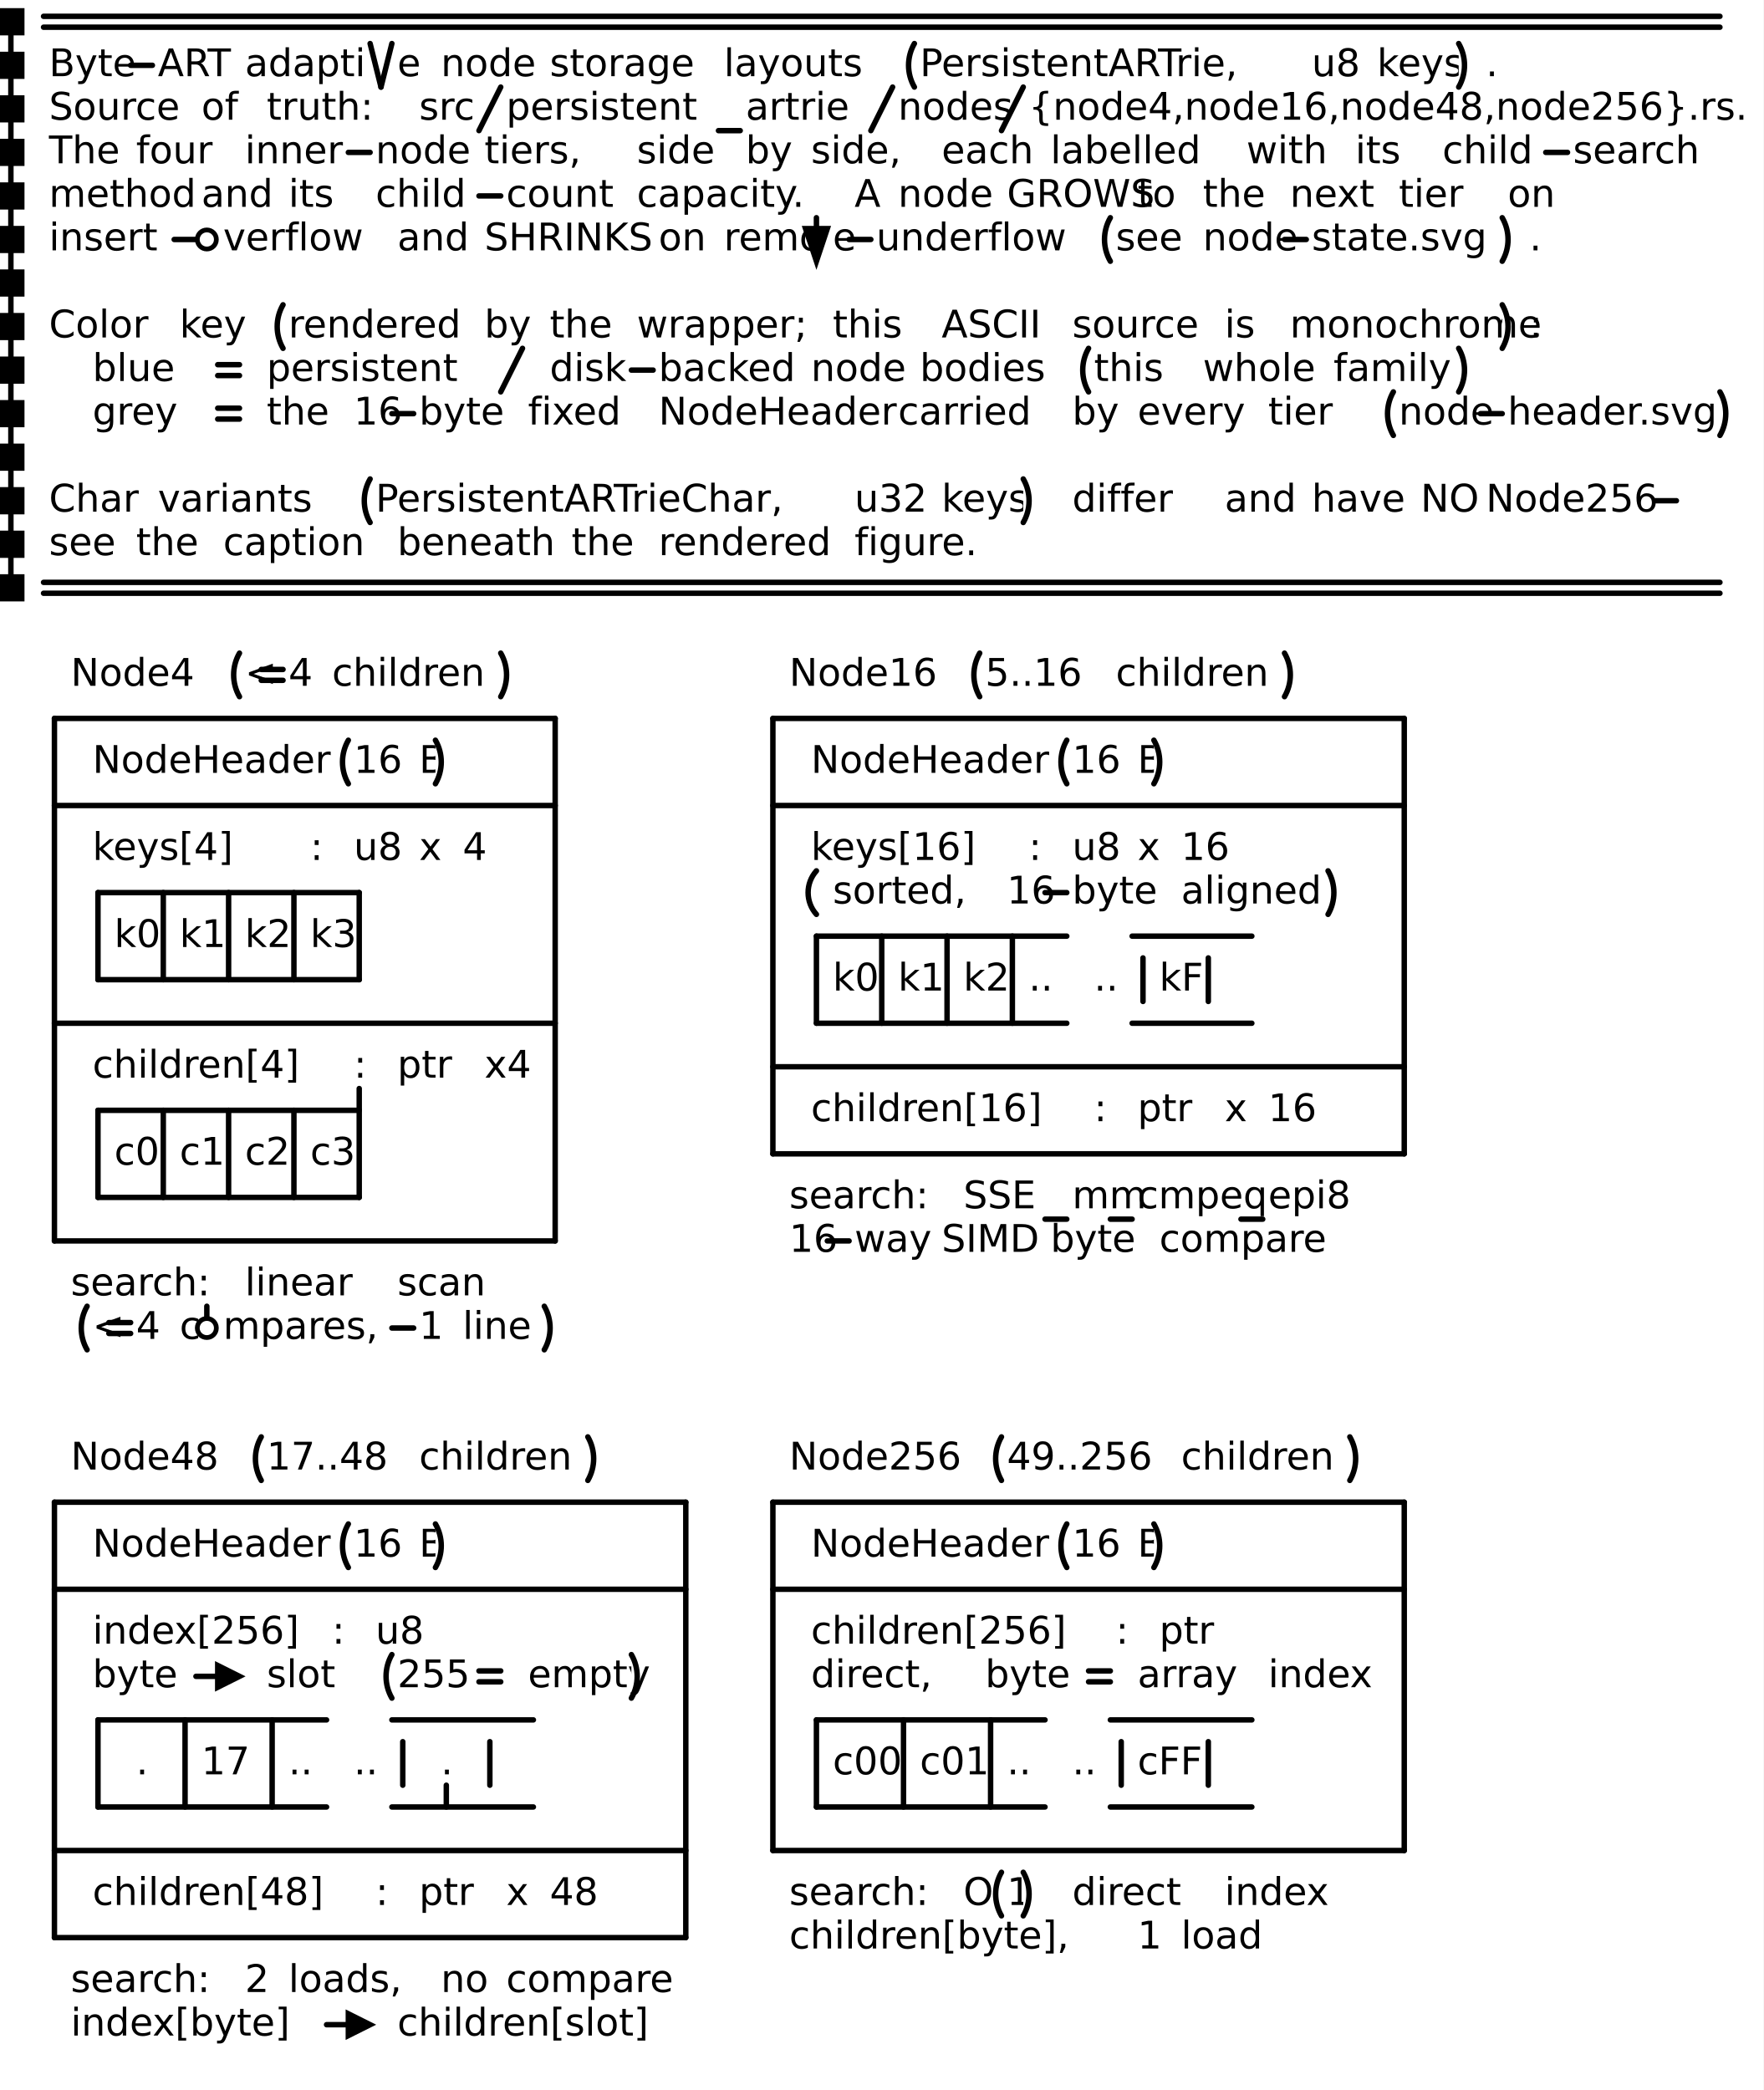
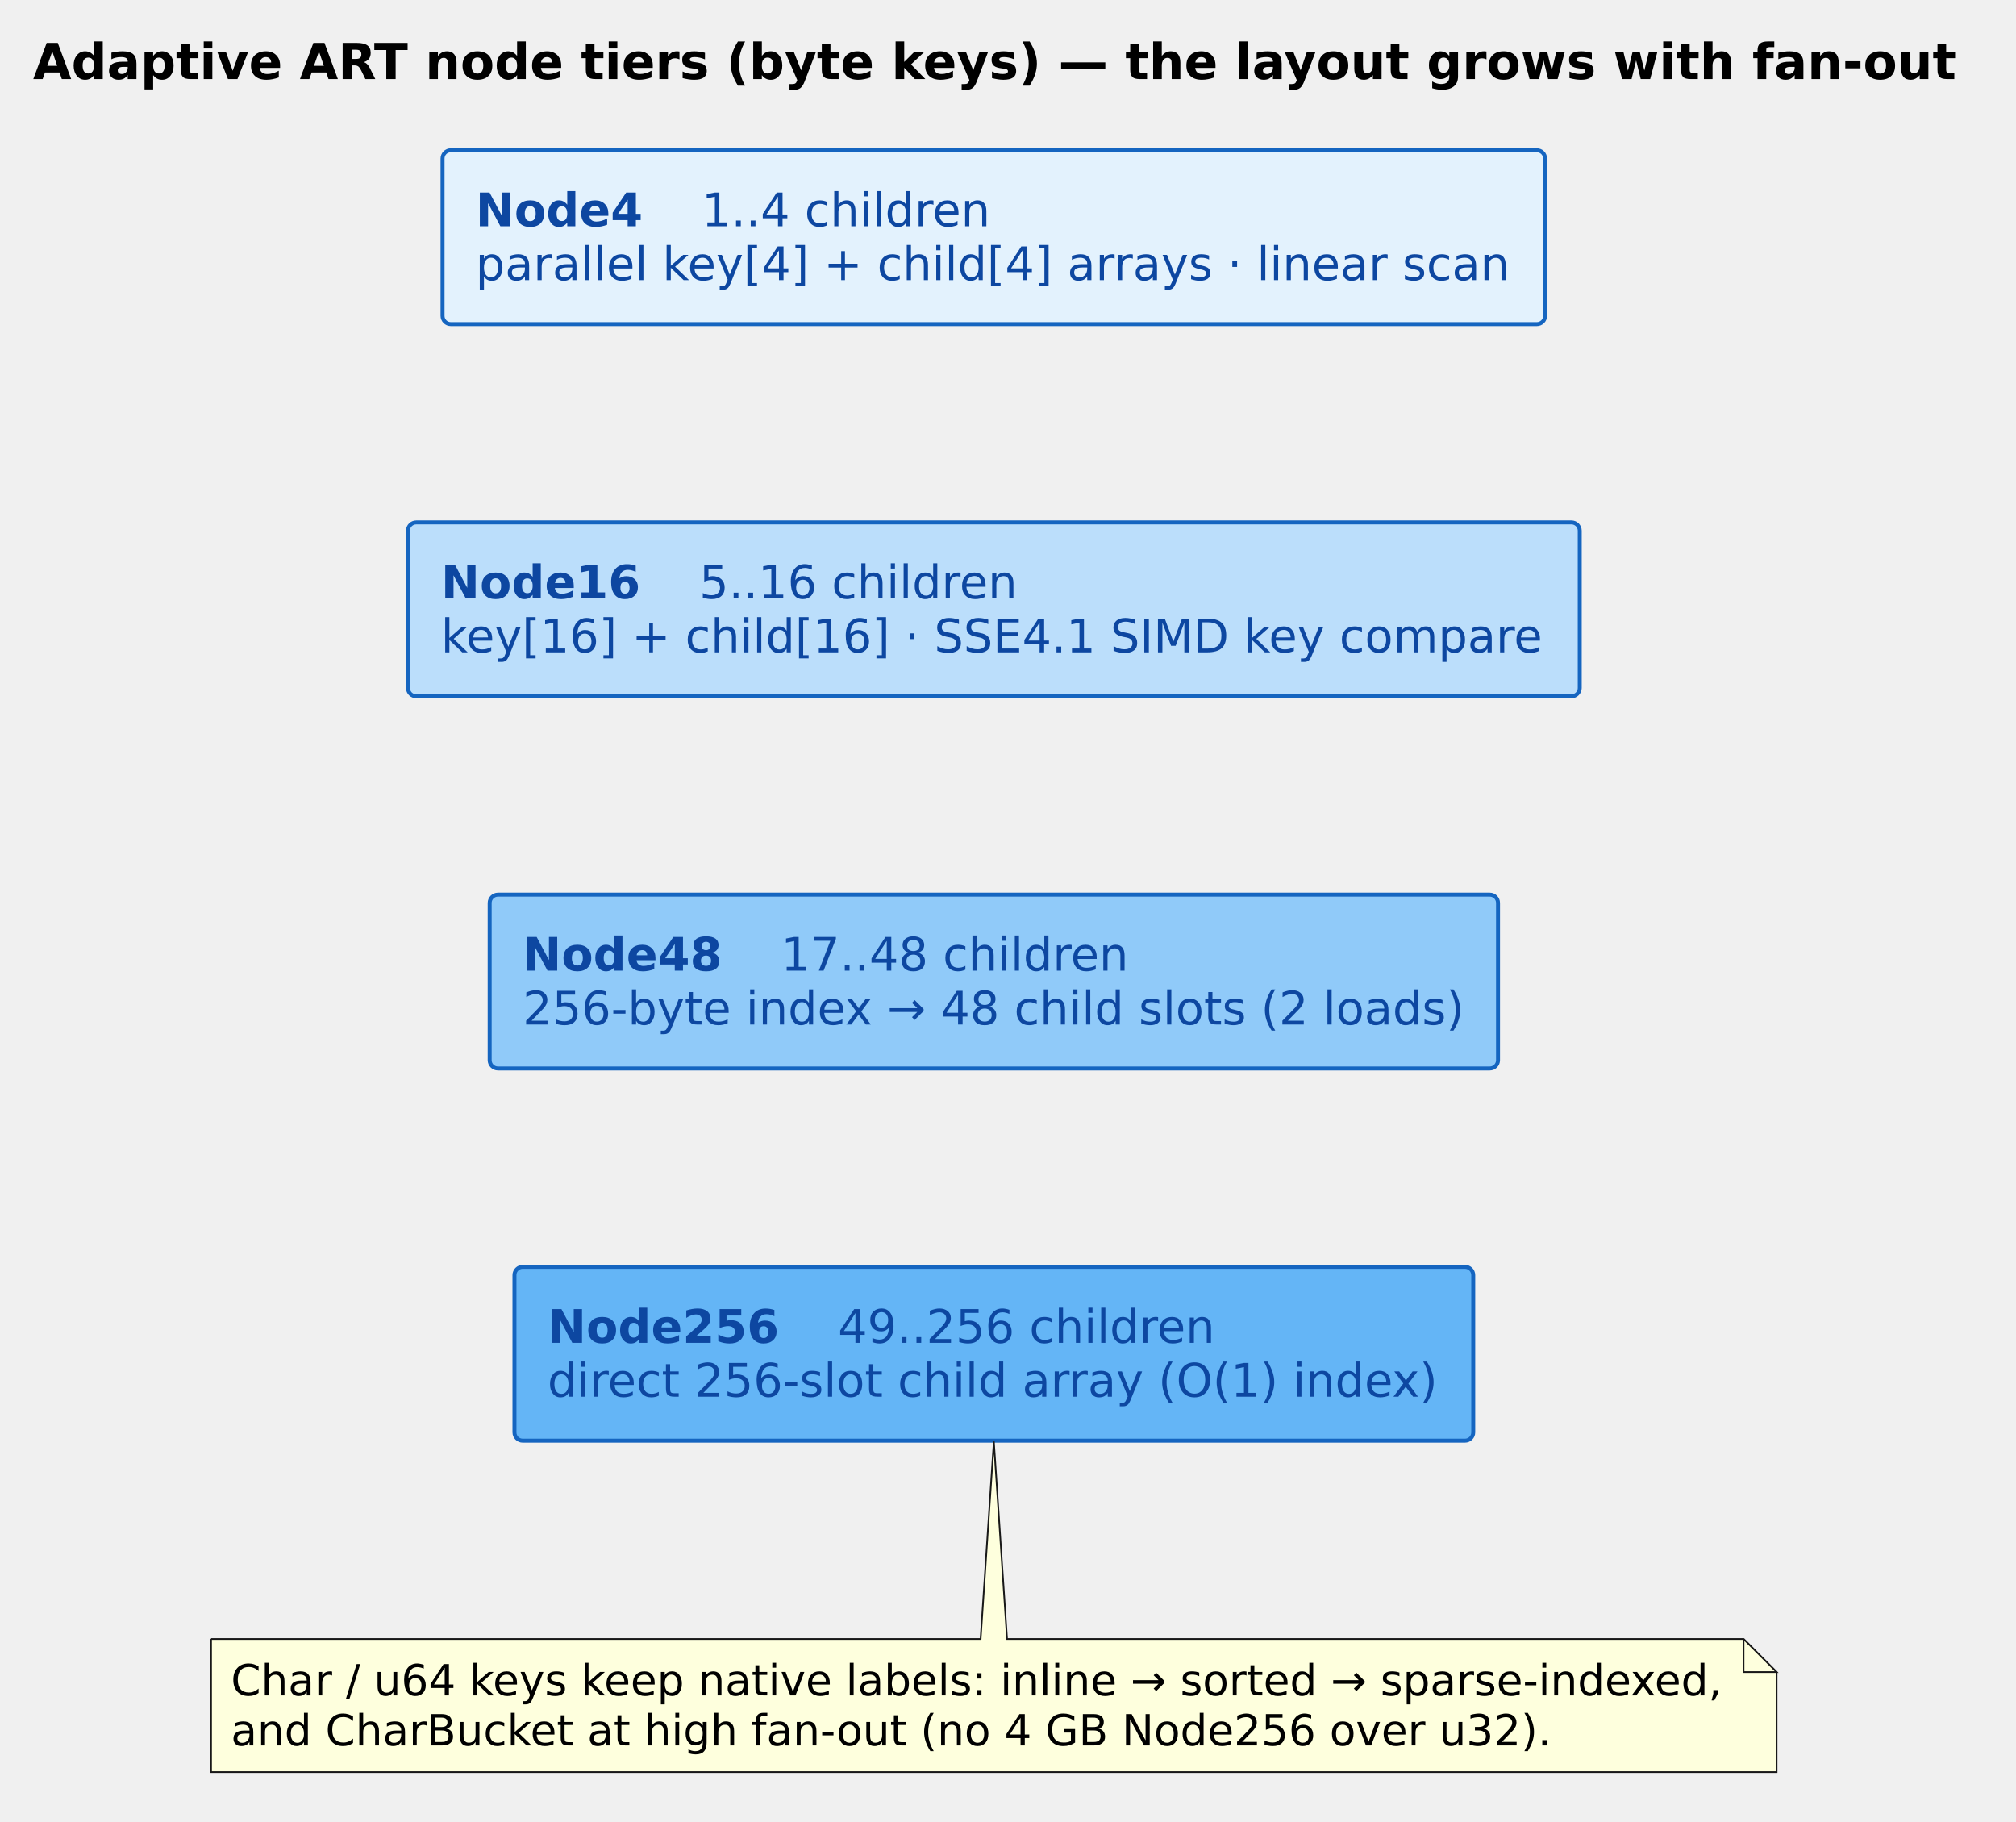
- <svg xmlns="http://www.w3.org/2000/svg" width="648" height="768" class="svgbob">
-   <style>.svgbob line, .svgbob path, .svgbob circle, .svgbob rect, .svgbob polygon {
-   stroke: black;
-   stroke-width: 2;
-   stroke-opacity: 1;
-   fill-opacity: 1;
-   stroke-linecap: round;
-   stroke-linejoin: miter;
- }
- 
- .svgbob text {
-   white-space: pre;
-   fill: black;
-   font-family: DejaVu Sans;
-   font-size: 14px;
- }
- 
- .svgbob rect.backdrop {
-   stroke: none;
-   fill: white;
- }
- 
- .svgbob .broken {
-   stroke-dasharray: 8;
- }
- 
- .svgbob .filled {
-   fill: black;
- }
- 
- .svgbob .bg_filled {
-   fill: white;
-   stroke-width: 1;
- }
- 
- .svgbob .nofill {
-   fill: white;
- }
- 
- .svgbob .end_marked_arrow {
-   marker-end: url(#arrow);
- }
- 
- .svgbob .start_marked_arrow {
-   marker-start: url(#arrow);
- }
- 
- .svgbob .end_marked_diamond {
-   marker-end: url(#diamond);
- }
- 
- .svgbob .start_marked_diamond {
-   marker-start: url(#diamond);
- }
- 
- .svgbob .end_marked_circle {
-   marker-end: url(#circle);
- }
- 
- .svgbob .start_marked_circle {
-   marker-start: url(#circle);
- }
- 
- .svgbob .end_marked_open_circle {
-   marker-end: url(#open_circle);
- }
- 
- .svgbob .start_marked_open_circle {
-   marker-start: url(#open_circle);
- }
- 
- .svgbob .end_marked_big_open_circle {
-   marker-end: url(#big_open_circle);
- }
- 
- .svgbob .start_marked_big_open_circle {
-   marker-start: url(#big_open_circle);
- }
- 
- </style>
-   <defs>
-     <marker id="arrow" viewBox="-2 -2 8 8" refX="4" refY="2" markerWidth="7" markerHeight="7" orient="auto-start-reverse">
-       <polygon points="0,0 0,4 4,2 0,0" />
-     </marker>
-     <marker id="diamond" viewBox="-2 -2 8 8" refX="4" refY="2" markerWidth="7" markerHeight="7" orient="auto-start-reverse">
-       <polygon points="0,2 2,0 4,2 2,4 0,2" />
-     </marker>
-     <marker id="circle" viewBox="0 0 8 8" refX="4" refY="4" markerWidth="7" markerHeight="7" orient="auto-start-reverse">
-       <circle cx="4" cy="4" r="2" class="filled" />
-     </marker>
-     <marker id="open_circle" viewBox="0 0 8 8" refX="4" refY="4" markerWidth="7" markerHeight="7" orient="auto-start-reverse">
-       <circle cx="4" cy="4" r="2" class="bg_filled" />
-     </marker>
-     <marker id="big_open_circle" viewBox="0 0 8 8" refX="4" refY="4" markerWidth="7" markerHeight="7" orient="auto-start-reverse">
-       <circle cx="4" cy="4" r="3" class="bg_filled" />
-     </marker>
-   </defs>
-   <rect class="backdrop" x="0" y="0" width="648" height="768" />
-   <rect x="0" y="4" width="8" height="8" class="solid filled" rx="0" />
-   <line x1="4" y1="12" x2="4" y2="20" class="solid" />
-   <rect x="0" y="20" width="8" height="8" class="solid filled" rx="0" />
-   <line x1="4" y1="28" x2="4" y2="36" class="solid" />
-   <rect x="0" y="36" width="8" height="8" class="solid filled" rx="0" />
-   <line x1="4" y1="44" x2="4" y2="52" class="solid" />
-   <rect x="0" y="52" width="8" height="8" class="solid filled" rx="0" />
-   <line x1="4" y1="60" x2="4" y2="68" class="solid" />
-   <rect x="0" y="68" width="8" height="8" class="solid filled" rx="0" />
-   <line x1="4" y1="76" x2="4" y2="84" class="solid" />
-   <rect x="0" y="84" width="8" height="8" class="solid filled" rx="0" />
-   <line x1="4" y1="92" x2="4" y2="100" class="solid" />
-   <rect x="0" y="100" width="8" height="8" class="solid filled" rx="0" />
-   <line x1="4" y1="108" x2="4" y2="116" class="solid" />
-   <rect x="0" y="116" width="8" height="8" class="solid filled" rx="0" />
-   <line x1="4" y1="124" x2="4" y2="132" class="solid" />
-   <rect x="0" y="132" width="8" height="8" class="solid filled" rx="0" />
-   <line x1="4" y1="140" x2="4" y2="148" class="solid" />
-   <rect x="0" y="148" width="8" height="8" class="solid filled" rx="0" />
-   <line x1="4" y1="156" x2="4" y2="164" class="solid" />
-   <rect x="0" y="164" width="8" height="8" class="solid filled" rx="0" />
-   <line x1="4" y1="172" x2="4" y2="180" class="solid" />
-   <rect x="0" y="180" width="8" height="8" class="solid filled" rx="0" />
-   <line x1="4" y1="188" x2="4" y2="196" class="solid" />
-   <rect x="0" y="196" width="8" height="8" class="solid filled" rx="0" />
-   <line x1="4" y1="204" x2="4" y2="212" class="solid" />
-   <rect x="0" y="212" width="8" height="8" class="solid filled" rx="0" />
-   <line x1="16" y1="6" x2="632" y2="6" class="solid" />
-   <line x1="16" y1="10" x2="632" y2="10" class="solid" />
-   <text x="18" y="28">Byte</text>
-   <line x1="48" y1="24" x2="56" y2="24" class="solid" />
-   <text x="58" y="28">ART</text>
-   <text x="90" y="28">adapti</text>
-   <text x="146" y="28">e</text>
-   <text x="162" y="28">node</text>
-   <text x="202" y="28">storage</text>
-   <text x="266" y="28">layouts</text>
-   <path d="M 336,16 A 16,16 0,0,0 336,32" class="nofill" />
-   <text x="338" y="28">PersistentARTrie,</text>
-   <text x="482" y="28">u8</text>
-   <text x="506" y="28">keys</text>
-   <path d="M 536,16 A 16,16 0,0,1 536,32" class="nofill" />
-   <text x="546" y="28">.</text>
-   <text x="18" y="44">Source</text>
-   <text x="74" y="44">of</text>
-   <text x="98" y="44">truth:</text>
-   <text x="154" y="44">src</text>
-   <line x1="184" y1="32" x2="176" y2="48" class="solid" />
-   <text x="186" y="44">persistent</text>
-   <line x1="264" y1="48" x2="272" y2="48" class="solid" />
-   <text x="274" y="44">artrie</text>
-   <line x1="328" y1="32" x2="320" y2="48" class="solid" />
-   <text x="330" y="44">nodes</text>
-   <line x1="376" y1="32" x2="368" y2="48" class="solid" />
-   <text x="378" y="44">{node4,node16,node48,node256}.rs.</text>
-   <text x="18" y="60">The</text>
-   <text x="50" y="60">four</text>
-   <text x="90" y="60">inner</text>
-   <line x1="128" y1="56" x2="136" y2="56" class="solid" />
-   <text x="138" y="60">node</text>
-   <text x="178" y="60">tiers,</text>
-   <text x="234" y="60">side</text>
-   <text x="274" y="60">by</text>
-   <text x="298" y="60">side,</text>
-   <text x="346" y="60">each</text>
-   <text x="386" y="60">labelled</text>
-   <text x="458" y="60">with</text>
-   <text x="498" y="60">its</text>
-   <text x="530" y="60">child</text>
-   <line x1="568" y1="56" x2="576" y2="56" class="solid" />
-   <text x="578" y="60">search</text>
-   <text x="18" y="76">method</text>
-   <text x="74" y="76">and</text>
-   <text x="106" y="76">its</text>
-   <text x="138" y="76">child</text>
-   <line x1="176" y1="72" x2="184" y2="72" class="solid" />
-   <text x="186" y="76">count</text>
-   <text x="234" y="76">capacity.</text>
-   <text x="314" y="76">A</text>
-   <text x="330" y="76">node</text>
-   <text x="370" y="76">GROWS</text>
-   <text x="418" y="76">to</text>
-   <text x="442" y="76">the</text>
-   <text x="474" y="76">next</text>
-   <text x="514" y="76">tier</text>
-   <text x="554" y="76">on</text>
-   <text x="18" y="92">insert</text>
-   <line x1="64" y1="88" x2="76" y2="88" class="solid end_marked_open_circle" />
-   <text x="82" y="92">verflow</text>
-   <text x="146" y="92">and</text>
-   <text x="178" y="92">SHRINKS</text>
-   <text x="242" y="92">on</text>
-   <text x="266" y="92">remo</text>
-   <line x1="300" y1="80" x2="300" y2="84" class="solid" />
-   <polygon points="296,84 304,84 300,96" class="filled" />
-   <text x="306" y="92">e</text>
-   <line x1="312" y1="88" x2="320" y2="88" class="solid" />
-   <text x="322" y="92">underflow</text>
-   <path d="M 408,80 A 16,16 0,0,0 408,96" class="nofill" />
-   <text x="410" y="92">see</text>
-   <text x="442" y="92">node</text>
-   <line x1="472" y1="88" x2="480" y2="88" class="solid" />
-   <text x="482" y="92">state.svg</text>
-   <path d="M 552,80 A 16,16 0,0,1 552,96" class="nofill" />
-   <text x="562" y="92">.</text>
-   <text x="18" y="124">Color</text>
-   <text x="66" y="124">key</text>
-   <text x="34" y="140">blue</text>
-   <line x1="80" y1="134" x2="88" y2="134" class="solid" />
-   <line x1="80" y1="138" x2="88" y2="138" class="solid" />
-   <text x="34" y="156">grey</text>
-   <line x1="80" y1="150" x2="88" y2="150" class="solid" />
-   <line x1="80" y1="154" x2="88" y2="154" class="solid" />
-   <path d="M 104,112 A 16,16 0,0,0 104,128" class="nofill" />
-   <text x="106" y="124">rendered</text>
-   <text x="178" y="124">by</text>
-   <text x="202" y="124">the</text>
-   <text x="234" y="124">wrapper;</text>
-   <text x="306" y="124">this</text>
-   <text x="346" y="124">ASCII</text>
-   <text x="98" y="140">persistent</text>
-   <line x1="192" y1="128" x2="184" y2="144" class="solid" />
-   <text x="202" y="140">disk</text>
-   <line x1="232" y1="136" x2="240" y2="136" class="solid" />
-   <text x="242" y="140">backed</text>
-   <text x="298" y="140">node</text>
-   <text x="338" y="140">bodies</text>
-   <text x="98" y="156">the</text>
-   <text x="130" y="156">16</text>
-   <line x1="144" y1="152" x2="152" y2="152" class="solid" />
-   <text x="154" y="156">byte</text>
-   <text x="194" y="156">fixed</text>
-   <text x="242" y="156">NodeHeader</text>
-   <text x="330" y="156">carried</text>
-   <text x="394" y="124">source</text>
-   <text x="450" y="124">is</text>
-   <text x="474" y="124">monochrome</text>
-   <path d="M 552,112 A 16,16 0,0,1 552,128" class="nofill" />
-   <text x="562" y="124">:</text>
-   <path d="M 400,128 A 16,16 0,0,0 400,144" class="nofill" />
-   <text x="402" y="140">this</text>
-   <text x="442" y="140">whole</text>
-   <text x="490" y="140">family</text>
-   <path d="M 536,128 A 16,16 0,0,1 536,144" class="nofill" />
-   <text x="394" y="156">by</text>
-   <text x="418" y="156">every</text>
-   <text x="466" y="156">tier</text>
-   <path d="M 512,144 A 16,16 0,0,0 512,160" class="nofill" />
-   <text x="514" y="156">node</text>
-   <line x1="544" y1="152" x2="552" y2="152" class="solid" />
-   <text x="554" y="156">header.svg</text>
-   <path d="M 632,144 A 16,16 0,0,1 632,160" class="nofill" />
-   <text x="18" y="188">Char</text>
-   <text x="58" y="188">variants</text>
-   <path d="M 136,176 A 16,16 0,0,0 136,192" class="nofill" />
-   <text x="138" y="188">PersistentARTrieChar,</text>
-   <text x="314" y="188">u32</text>
-   <text x="346" y="188">keys</text>
-   <path d="M 376,176 A 16,16 0,0,1 376,192" class="nofill" />
-   <text x="18" y="204">see</text>
-   <text x="50" y="204">the</text>
-   <text x="82" y="204">caption</text>
-   <text x="146" y="204">beneath</text>
-   <text x="210" y="204">the</text>
-   <text x="242" y="204">rendered</text>
-   <text x="314" y="204">figure.</text>
-   <line x1="16" y1="214" x2="632" y2="214" class="solid" />
-   <line x1="16" y1="218" x2="632" y2="218" class="solid" />
-   <text x="394" y="188">differ</text>
-   <text x="450" y="188">and</text>
-   <text x="482" y="188">have</text>
-   <text x="522" y="188">NO</text>
-   <text x="546" y="188">Node256</text>
-   <line x1="608" y1="184" x2="616" y2="184" class="solid" />
-   <text x="26" y="252">Node4</text>
-   <path d="M 88,240 A 16,16 0,0,0 88,256" class="nofill" />
-   <text x="90" y="252">&lt;</text>
-   <line x1="96" y1="246" x2="104" y2="246" class="solid" />
-   <line x1="96" y1="250" x2="104" y2="250" class="solid" />
-   <text x="106" y="252">4</text>
-   <text x="122" y="252">children</text>
-   <path d="M 184,240 A 16,16 0,0,1 184,256" class="nofill" />
-   <text x="34" y="284">NodeHeader</text>
-   <path d="M 128,272 A 16,16 0,0,0 128,288" class="nofill" />
-   <text x="130" y="284">16</text>
-   <text x="154" y="284">B</text>
-   <path d="M 160,272 A 16,16 0,0,1 160,288" class="nofill" />
-   <text x="34" y="316">keys[4]</text>
-   <text x="114" y="316">:</text>
-   <text x="130" y="316">u8</text>
-   <text x="154" y="316">x</text>
-   <text x="170" y="316">4</text>
-   <text x="42" y="348">k0</text>
-   <text x="66" y="348">k1</text>
-   <text x="90" y="348">k2</text>
-   <text x="114" y="348">k3</text>
-   <text x="34" y="396">children[4]</text>
-   <text x="130" y="396">:</text>
-   <text x="146" y="396">ptr</text>
-   <text x="178" y="396">x4</text>
-   <text x="42" y="428">c0</text>
-   <text x="66" y="428">c1</text>
-   <text x="90" y="428">c2</text>
-   <text x="114" y="428">c3</text>
-   <text x="26" y="476">search:</text>
-   <text x="90" y="476">linear</text>
-   <text x="146" y="476">scan</text>
-   <path d="M 32,480 A 16,16 0,0,0 32,496" class="nofill" />
-   <text x="34" y="492">&lt;</text>
-   <line x1="40" y1="486" x2="48" y2="486" class="solid" />
-   <line x1="40" y1="490" x2="48" y2="490" class="solid" />
-   <text x="50" y="492">4</text>
-   <text x="66" y="492">c</text>
-   <line x1="76" y1="480" x2="76" y2="488" class="solid end_marked_open_circle" />
-   <text x="82" y="492">mpares,</text>
-   <line x1="144" y1="488" x2="152" y2="488" class="broken" />
-   <text x="154" y="492">1</text>
-   <text x="170" y="492">line</text>
-   <path d="M 200,480 A 16,16 0,0,1 200,496" class="nofill" />
-   <text x="290" y="252">Node16</text>
-   <path d="M 360,240 A 16,16 0,0,0 360,256" class="nofill" />
-   <text x="362" y="252">5..16</text>
-   <text x="410" y="252">children</text>
-   <path d="M 472,240 A 16,16 0,0,1 472,256" class="nofill" />
-   <text x="298" y="284">NodeHeader</text>
-   <path d="M 392,272 A 16,16 0,0,0 392,288" class="nofill" />
-   <text x="394" y="284">16</text>
-   <text x="418" y="284">B</text>
-   <path d="M 424,272 A 16,16 0,0,1 424,288" class="nofill" />
-   <text x="298" y="316">keys[16]</text>
-   <text x="378" y="316">:</text>
-   <text x="394" y="316">u8</text>
-   <text x="418" y="316">x</text>
-   <text x="434" y="316">16</text>
-   <path d="M 300,320 A 12,12 0,0,0 300,336" class="nofill" />
-   <text x="306" y="332">sorted,</text>
-   <text x="370" y="332">16</text>
-   <line x1="384" y1="328" x2="392" y2="328" class="solid" />
-   <text x="394" y="332">byte</text>
-   <text x="434" y="332">aligned</text>
-   <path d="M 488,320 A 16,16 0,0,1 488,336" class="nofill" />
-   <line x1="416" y1="344" x2="460" y2="344" class="solid" />
-   <text x="306" y="364">k0</text>
-   <text x="330" y="364">k1</text>
-   <text x="354" y="364">k2</text>
-   <text x="378" y="364">..</text>
-   <text x="402" y="364">..</text>
-   <line x1="420" y1="352" x2="420" y2="368" class="solid" />
-   <text x="426" y="364">kF</text>
-   <line x1="444" y1="352" x2="444" y2="368" class="solid" />
-   <line x1="416" y1="376" x2="460" y2="376" class="solid" />
-   <text x="298" y="412">children[16]</text>
-   <text x="402" y="412">:</text>
-   <text x="418" y="412">ptr</text>
-   <text x="450" y="412">x</text>
-   <text x="466" y="412">16</text>
-   <text x="290" y="444">search:</text>
-   <text x="354" y="444">SSE</text>
-   <line x1="384" y1="448" x2="392" y2="448" class="solid" />
-   <text x="394" y="444">mm</text>
-   <line x1="408" y1="448" x2="416" y2="448" class="solid" />
-   <text x="418" y="444">cmpeq</text>
-   <line x1="456" y1="448" x2="464" y2="448" class="solid" />
-   <text x="466" y="444">epi8</text>
-   <text x="290" y="460">16</text>
-   <line x1="304" y1="456" x2="312" y2="456" class="solid" />
-   <text x="314" y="460">way</text>
-   <text x="346" y="460">SIMD</text>
-   <text x="386" y="460">byte</text>
-   <text x="426" y="460">compare</text>
-   <text x="26" y="540">Node48</text>
-   <path d="M 96,528 A 16,16 0,0,0 96,544" class="nofill" />
-   <text x="98" y="540">17..48</text>
-   <text x="154" y="540">children</text>
-   <path d="M 216,528 A 16,16 0,0,1 216,544" class="nofill" />
-   <text x="34" y="572">NodeHeader</text>
-   <path d="M 128,560 A 16,16 0,0,0 128,576" class="nofill" />
-   <text x="130" y="572">16</text>
-   <text x="154" y="572">B</text>
-   <path d="M 160,560 A 16,16 0,0,1 160,576" class="nofill" />
-   <text x="34" y="604">index[256]</text>
-   <text x="122" y="604">:</text>
-   <text x="138" y="604">u8</text>
-   <text x="34" y="620">byte</text>
-   <line x1="72" y1="616" x2="80" y2="616" class="solid" />
-   <polygon points="80,612 88,616 80,620" class="filled" />
-   <text x="98" y="620">slot</text>
-   <path d="M 144,608 A 16,16 0,0,0 144,624" class="nofill" />
-   <text x="146" y="620">255</text>
-   <line x1="176" y1="614" x2="184" y2="614" class="solid" />
-   <line x1="176" y1="618" x2="184" y2="618" class="solid" />
-   <text x="194" y="620">empty</text>
-   <path d="M 232,608 A 16,16 0,0,1 232,624" class="nofill" />
-   <line x1="144" y1="632" x2="196" y2="632" class="solid" />
-   <text x="50" y="652">.</text>
-   <text x="74" y="652">17</text>
-   <text x="106" y="652">..</text>
-   <text x="130" y="652">..</text>
-   <line x1="148" y1="640" x2="148" y2="656" class="solid" />
-   <text x="162" y="652">.</text>
-   <line x1="180" y1="640" x2="180" y2="656" class="solid" />
-   <text x="34" y="700">children[48]</text>
-   <text x="138" y="700">:</text>
-   <text x="154" y="700">ptr</text>
-   <text x="186" y="700">x</text>
-   <text x="202" y="700">48</text>
-   <text x="26" y="732">search:</text>
-   <text x="90" y="732">2</text>
-   <text x="106" y="732">loads,</text>
-   <text x="162" y="732">no</text>
-   <text x="186" y="732">compare</text>
-   <text x="26" y="748">index[byte]</text>
-   <line x1="120" y1="744" x2="128" y2="744" class="solid" />
-   <polygon points="128,740 136,744 128,748" class="filled" />
-   <text x="146" y="748">children[slot]</text>
-   <text x="290" y="540">Node256</text>
-   <path d="M 368,528 A 16,16 0,0,0 368,544" class="nofill" />
-   <text x="370" y="540">49..256</text>
-   <text x="434" y="540">children</text>
-   <path d="M 496,528 A 16,16 0,0,1 496,544" class="nofill" />
-   <text x="298" y="572">NodeHeader</text>
-   <path d="M 392,560 A 16,16 0,0,0 392,576" class="nofill" />
-   <text x="394" y="572">16</text>
-   <text x="418" y="572">B</text>
-   <path d="M 424,560 A 16,16 0,0,1 424,576" class="nofill" />
-   <text x="298" y="604">children[256]</text>
-   <text x="410" y="604">:</text>
-   <text x="426" y="604">ptr</text>
-   <text x="298" y="620">direct,</text>
-   <text x="362" y="620">byte</text>
-   <line x1="400" y1="614" x2="408" y2="614" class="solid" />
-   <line x1="400" y1="618" x2="408" y2="618" class="solid" />
-   <text x="418" y="620">array</text>
-   <text x="466" y="620">index</text>
-   <line x1="408" y1="632" x2="460" y2="632" class="solid" />
-   <text x="306" y="652">c00</text>
-   <text x="338" y="652">c01</text>
-   <text x="370" y="652">..</text>
-   <text x="394" y="652">..</text>
-   <line x1="412" y1="640" x2="412" y2="656" class="solid" />
-   <text x="418" y="652">cFF</text>
-   <line x1="444" y1="640" x2="444" y2="656" class="solid" />
-   <line x1="408" y1="664" x2="460" y2="664" class="solid" />
-   <text x="290" y="700">search:</text>
-   <text x="354" y="700">O</text>
-   <path d="M 368,688 A 16,16 0,0,0 368,704" class="nofill" />
-   <text x="370" y="700">1</text>
-   <path d="M 376,688 A 16,16 0,0,1 376,704" class="nofill" />
-   <text x="394" y="700">direct</text>
-   <text x="450" y="700">index</text>
-   <text x="290" y="716">children[byte],</text>
-   <text x="418" y="716">1</text>
-   <text x="434" y="716">load</text>
+ <svg xmlns="http://www.w3.org/2000/svg" contentStyleType="text/css" data-diagram-type="DESCRIPTION" height="551px" preserveAspectRatio="none" style="width:610px;height:551px;background:#FFFFFF;" version="1.1" viewBox="0 0 610 551" width="610px" zoomAndPan="magnify">
+   <defs />
  <g>
-     <line x1="136" y1="16" x2="140" y2="32" class="solid" />
-     <line x1="144" y1="16" x2="140" y2="32" class="solid" />
-   </g>
-   <g>
-     <line x1="20" y1="264" x2="204" y2="264" class="solid" />
-     <line x1="20" y1="264" x2="20" y2="456" class="solid" />
-     <line x1="204" y1="264" x2="204" y2="456" class="solid" />
-     <line x1="20" y1="296" x2="204" y2="296" class="solid" />
-     <line x1="20" y1="376" x2="204" y2="376" class="solid" />
-     <line x1="20" y1="456" x2="204" y2="456" class="solid" />
-   </g>
-   <g>
-     <line x1="36" y1="328" x2="132" y2="328" class="solid" />
-     <line x1="36" y1="328" x2="36" y2="360" class="solid" />
-     <line x1="60" y1="328" x2="60" y2="360" class="solid" />
-     <line x1="84" y1="328" x2="84" y2="360" class="solid" />
-     <line x1="108" y1="328" x2="108" y2="360" class="solid" />
-     <line x1="132" y1="328" x2="132" y2="360" class="solid" />
-     <line x1="36" y1="360" x2="132" y2="360" class="solid" />
-   </g>
-   <g>
-     <line x1="36" y1="408" x2="132" y2="408" class="solid" />
-     <line x1="36" y1="408" x2="36" y2="440" class="solid" />
-     <line x1="60" y1="408" x2="60" y2="440" class="solid" />
-     <line x1="84" y1="408" x2="84" y2="440" class="solid" />
-     <line x1="108" y1="408" x2="108" y2="440" class="solid" />
-     <line x1="132" y1="400" x2="132" y2="440" class="solid" />
-     <line x1="36" y1="440" x2="132" y2="440" class="solid" />
-   </g>
-   <g>
-     <line x1="284" y1="264" x2="516" y2="264" class="solid" />
-     <line x1="284" y1="264" x2="284" y2="424" class="solid" />
-     <line x1="516" y1="264" x2="516" y2="424" class="solid" />
-     <line x1="284" y1="296" x2="516" y2="296" class="solid" />
-     <line x1="284" y1="392" x2="516" y2="392" class="solid" />
-     <line x1="284" y1="424" x2="516" y2="424" class="solid" />
-   </g>
-   <g>
-     <line x1="300" y1="344" x2="392" y2="344" class="solid" />
-     <line x1="300" y1="344" x2="300" y2="376" class="solid" />
-     <line x1="324" y1="344" x2="324" y2="376" class="solid" />
-     <line x1="348" y1="344" x2="348" y2="376" class="solid" />
-     <line x1="372" y1="344" x2="372" y2="376" class="solid" />
-     <line x1="300" y1="376" x2="392" y2="376" class="solid" />
-   </g>
-   <g>
-     <line x1="20" y1="552" x2="252" y2="552" class="solid" />
-     <line x1="20" y1="552" x2="20" y2="712" class="solid" />
-     <line x1="252" y1="552" x2="252" y2="712" class="solid" />
-     <line x1="20" y1="584" x2="252" y2="584" class="solid" />
-     <line x1="20" y1="680" x2="252" y2="680" class="solid" />
-     <line x1="20" y1="712" x2="252" y2="712" class="solid" />
-   </g>
-   <g>
-     <line x1="36" y1="632" x2="120" y2="632" class="solid" />
-     <line x1="36" y1="632" x2="36" y2="664" class="solid" />
-     <line x1="68" y1="632" x2="68" y2="664" class="solid" />
-     <line x1="100" y1="632" x2="100" y2="664" class="solid" />
-     <line x1="36" y1="664" x2="120" y2="664" class="solid" />
-   </g>
-   <g>
-     <line x1="144" y1="664" x2="196" y2="664" class="solid" />
-     <line x1="164" y1="656" x2="164" y2="664" class="solid" />
-   </g>
-   <g>
-     <line x1="284" y1="552" x2="516" y2="552" class="solid" />
-     <line x1="284" y1="552" x2="284" y2="680" class="solid" />
-     <line x1="516" y1="552" x2="516" y2="680" class="solid" />
-     <line x1="284" y1="584" x2="516" y2="584" class="solid" />
-     <line x1="284" y1="680" x2="516" y2="680" class="solid" />
-   </g>
-   <g>
-     <line x1="300" y1="632" x2="384" y2="632" class="solid" />
-     <line x1="300" y1="632" x2="300" y2="664" class="solid" />
-     <line x1="332" y1="632" x2="332" y2="664" class="solid" />
-     <line x1="364" y1="632" x2="364" y2="664" class="solid" />
-     <line x1="300" y1="664" x2="384" y2="664" class="solid" />
+     <g class="title" data-source-line="18">
+       <text fill="#000000" font-family="'DejaVu Sans'" font-size="15" font-weight="700" lengthAdjust="spacing" textLength="583.433" x="10" y="23.923">Adaptive ART node tiers (byte keys) — the layout grows with fan-out</text>
+     </g>
+     <g class="entity" data-qualified-name="N4" data-source-line="20" id="ent0001">
+       <rect fill="#E3F2FD" height="52.594" rx="2.5" ry="2.5" style="stroke:#1565C0;stroke-width:1.2;" width="333.612" x="133.905" y="45.461" />
+       <text fill="#0D47A1" font-family="'DejaVu Sans'" font-size="14" font-weight="700" lengthAdjust="spacing" textLength="50.593" x="143.905" y="68.456">Node4</text>
+       <text fill="#0D47A1" font-family="'DejaVu Sans'" font-size="14" lengthAdjust="spacing" textLength="87.644" x="212.299" y="68.456">1..4 children</text>
+       <text fill="#0D47A1" font-family="'DejaVu Sans'" font-size="14" lengthAdjust="spacing" textLength="313.612" x="143.905" y="84.753">parallel key[4] + child[4] arrays · linear scan</text>
+     </g>
+     <g class="entity" data-qualified-name="N16" data-source-line="21" id="ent0002">
+       <rect fill="#BBDEFB" height="52.594" rx="2.5" ry="2.5" style="stroke:#1565C0;stroke-width:1.2;" width="354.551" x="123.445" y="158.051" />
+       <text fill="#0D47A1" font-family="'DejaVu Sans'" font-size="14" font-weight="700" lengthAdjust="spacing" textLength="60.334" x="133.445" y="181.046">Node16</text>
+       <text fill="#0D47A1" font-family="'DejaVu Sans'" font-size="14" lengthAdjust="spacing" textLength="96.551" x="211.58" y="181.046">5..16 children</text>
+       <text fill="#0D47A1" font-family="'DejaVu Sans'" font-size="14" lengthAdjust="spacing" textLength="334.551" x="133.445" y="197.343">key[16] + child[16] · SSE4.1 SIMD key compare</text>
+     </g>
+     <g class="entity" data-qualified-name="N48" data-source-line="22" id="ent0003">
+       <rect fill="#90CAF9" height="52.594" rx="2.5" ry="2.5" style="stroke:#1565C0;stroke-width:1.2;" width="305.106" x="148.165" y="270.651" />
+       <text fill="#0D47A1" font-family="'DejaVu Sans'" font-size="14" font-weight="700" lengthAdjust="spacing" textLength="60.334" x="158.165" y="293.646">Node48</text>
+       <text fill="#0D47A1" font-family="'DejaVu Sans'" font-size="14" lengthAdjust="spacing" textLength="105.458" x="236.3" y="293.646">17..48 children</text>
+       <text fill="#0D47A1" font-family="'DejaVu Sans'" font-size="14" lengthAdjust="spacing" textLength="285.106" x="158.165" y="309.943">256-byte index → 48 child slots (2 loads)</text>
+     </g>
+     <g class="entity" data-qualified-name="N256" data-source-line="23" id="ent0004">
+       <rect fill="#64B5F6" height="52.594" rx="2.5" ry="2.5" style="stroke:#1565C0;stroke-width:1.2;" width="290.108" x="155.665" y="383.241" />
+       <text fill="#0D47A1" font-family="'DejaVu Sans'" font-size="14" font-weight="700" lengthAdjust="spacing" textLength="70.075" x="165.665" y="406.236">Node256</text>
+       <text fill="#0D47A1" font-family="'DejaVu Sans'" font-size="14" lengthAdjust="spacing" textLength="114.365" x="253.541" y="406.236">49..256 children</text>
+       <text fill="#0D47A1" font-family="'DejaVu Sans'" font-size="14" lengthAdjust="spacing" textLength="270.108" x="165.665" y="422.533">direct 256-slot child array (O(1) index)</text>
+     </g>
+     <g class="entity" data-qualified-name="GMN8" data-source-line="30" id="ent0009">
+       <path d="M63.865,495.831 L63.865,536.097 A0,0 0 0 0 63.865,536.097 L537.567,536.097 A0,0 0 0 0 537.567,536.097 L537.567,505.831 L527.567,495.831 L304.715,495.831 L300.715,436.081 L296.715,495.831 L63.865,495.831 A0,0 0 0 0 63.865,495.831" fill="#FEFFDD" style="stroke:#181818;stroke-width:0.5;" />
+       <path d="M527.567,495.831 L527.567,505.831 L537.567,505.831 L527.567,495.831" fill="#FEFFDD" style="stroke:#181818;stroke-width:0.5;" />
+       <text fill="#000000" font-family="'DejaVu Sans'" font-size="13" lengthAdjust="spacing" textLength="452.702" x="69.865" y="512.898">Char / u64 keys keep native labels: inline → sorted → sparse-indexed,</text>
+       <text fill="#000000" font-family="'DejaVu Sans'" font-size="13" lengthAdjust="spacing" textLength="399.75" x="69.865" y="528.031">and CharBucket at high fan-out (no 4 GB Node256 over u32).</text>
+     </g>
  </g>
</svg>
